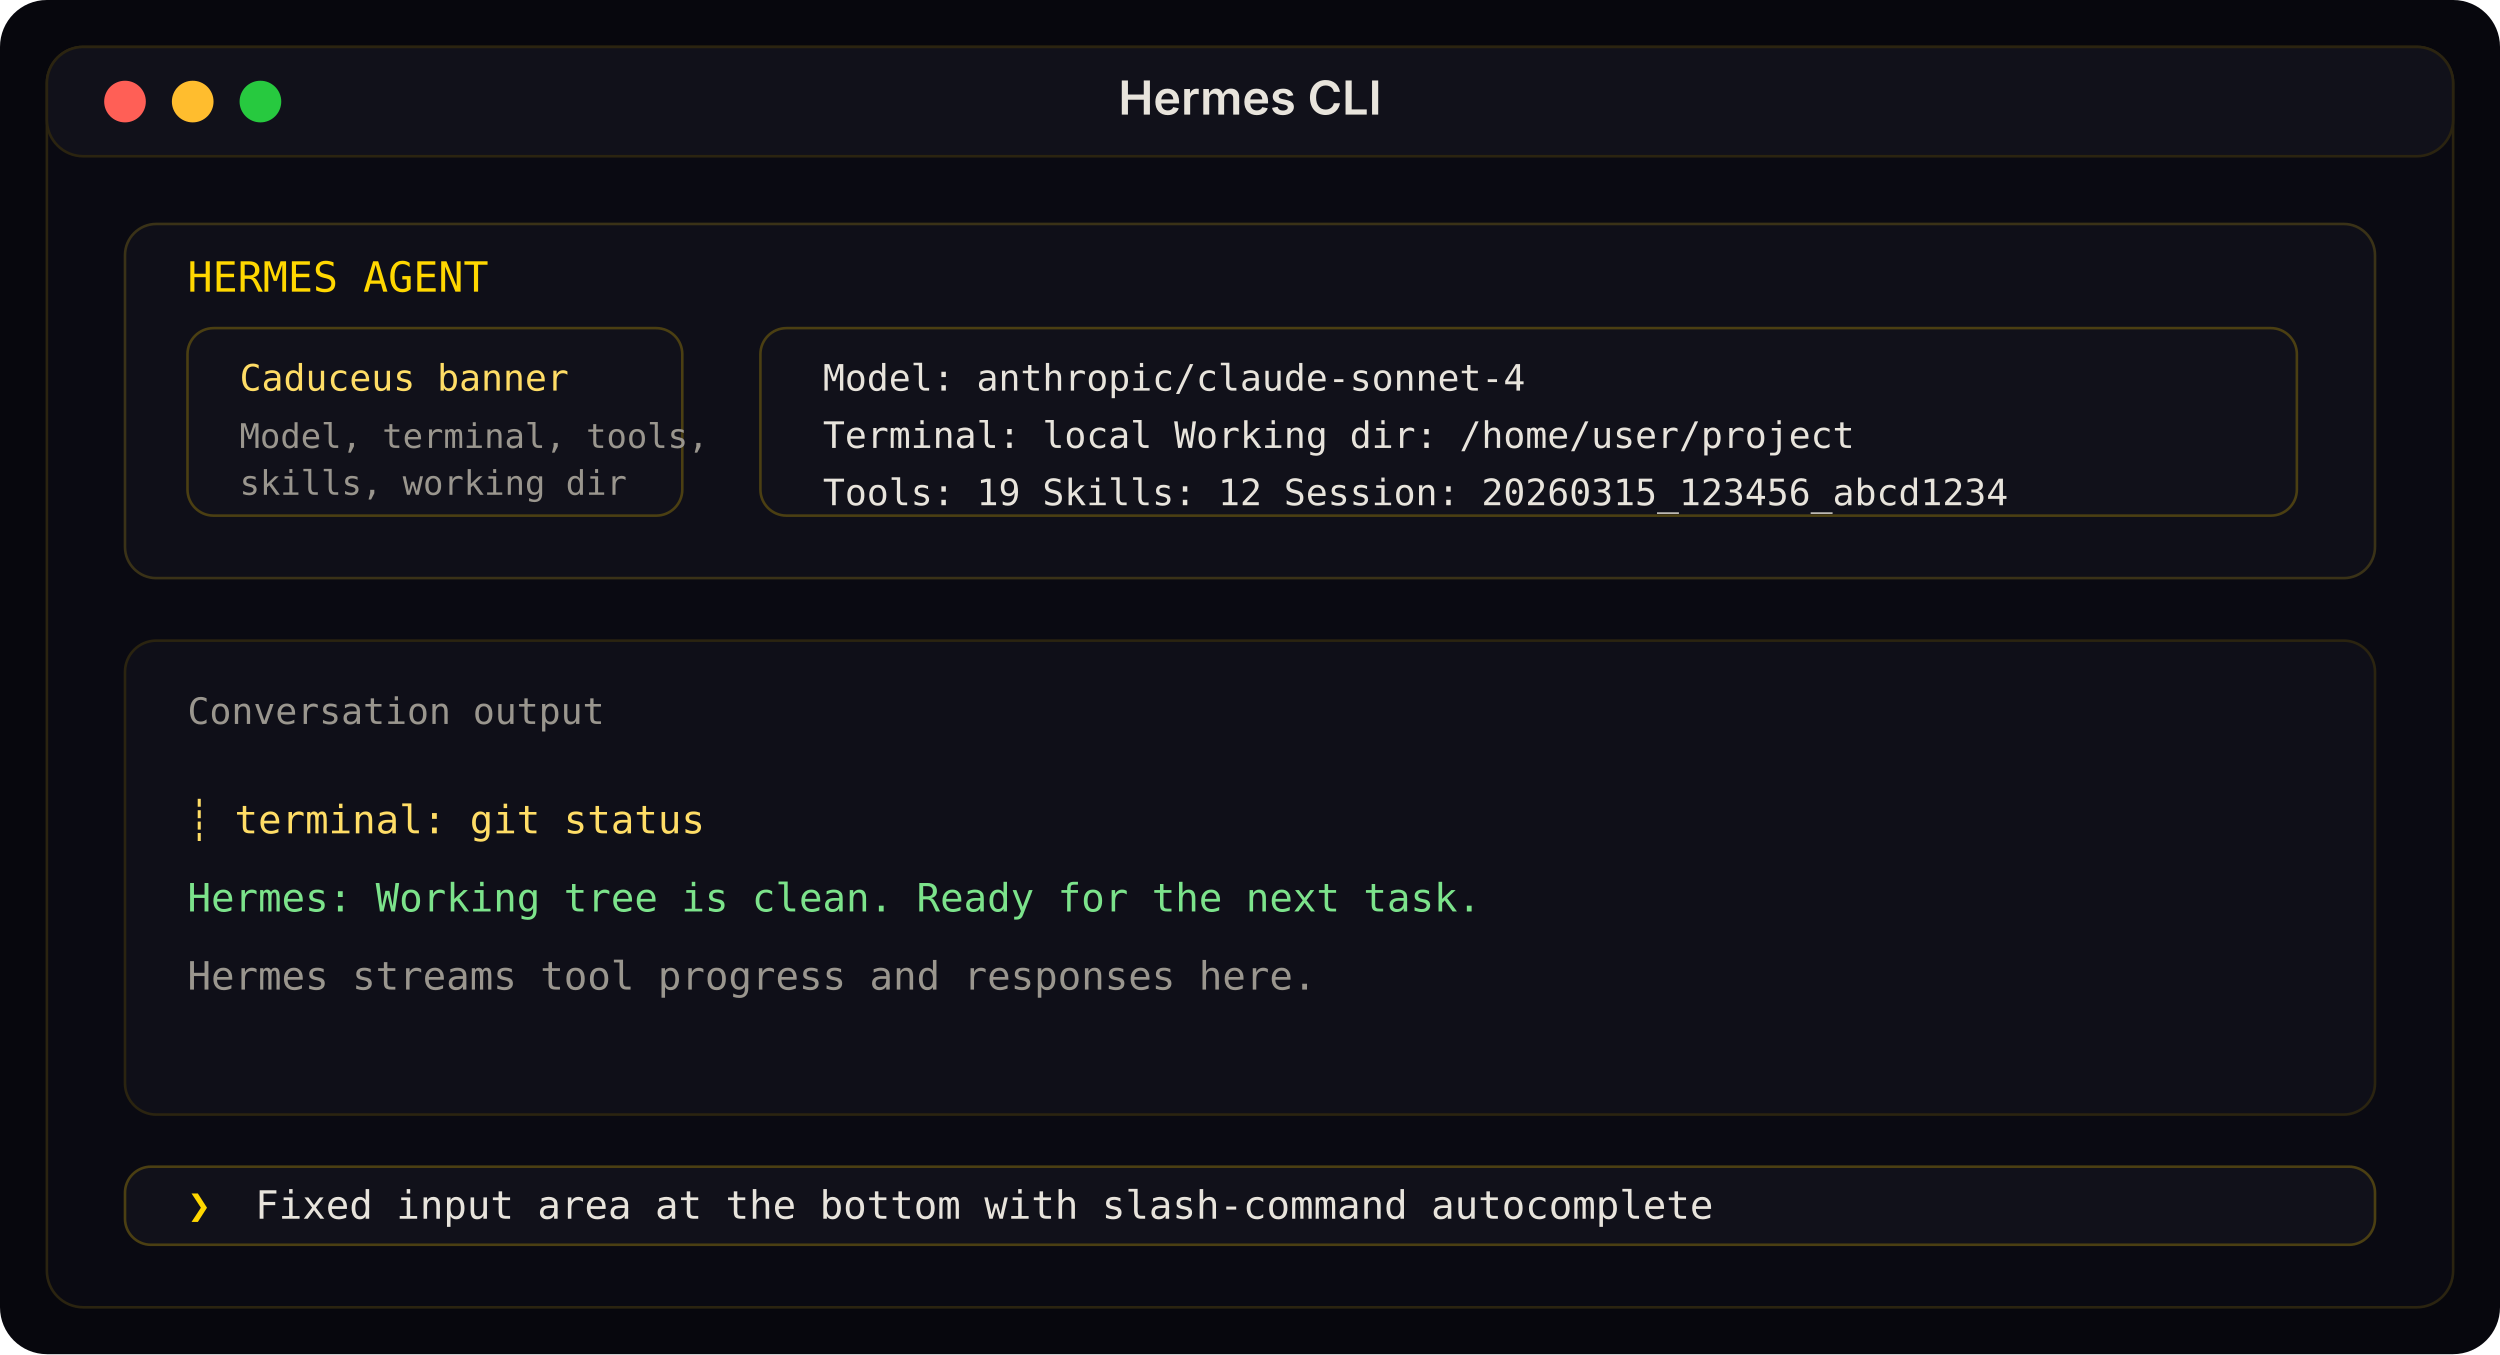
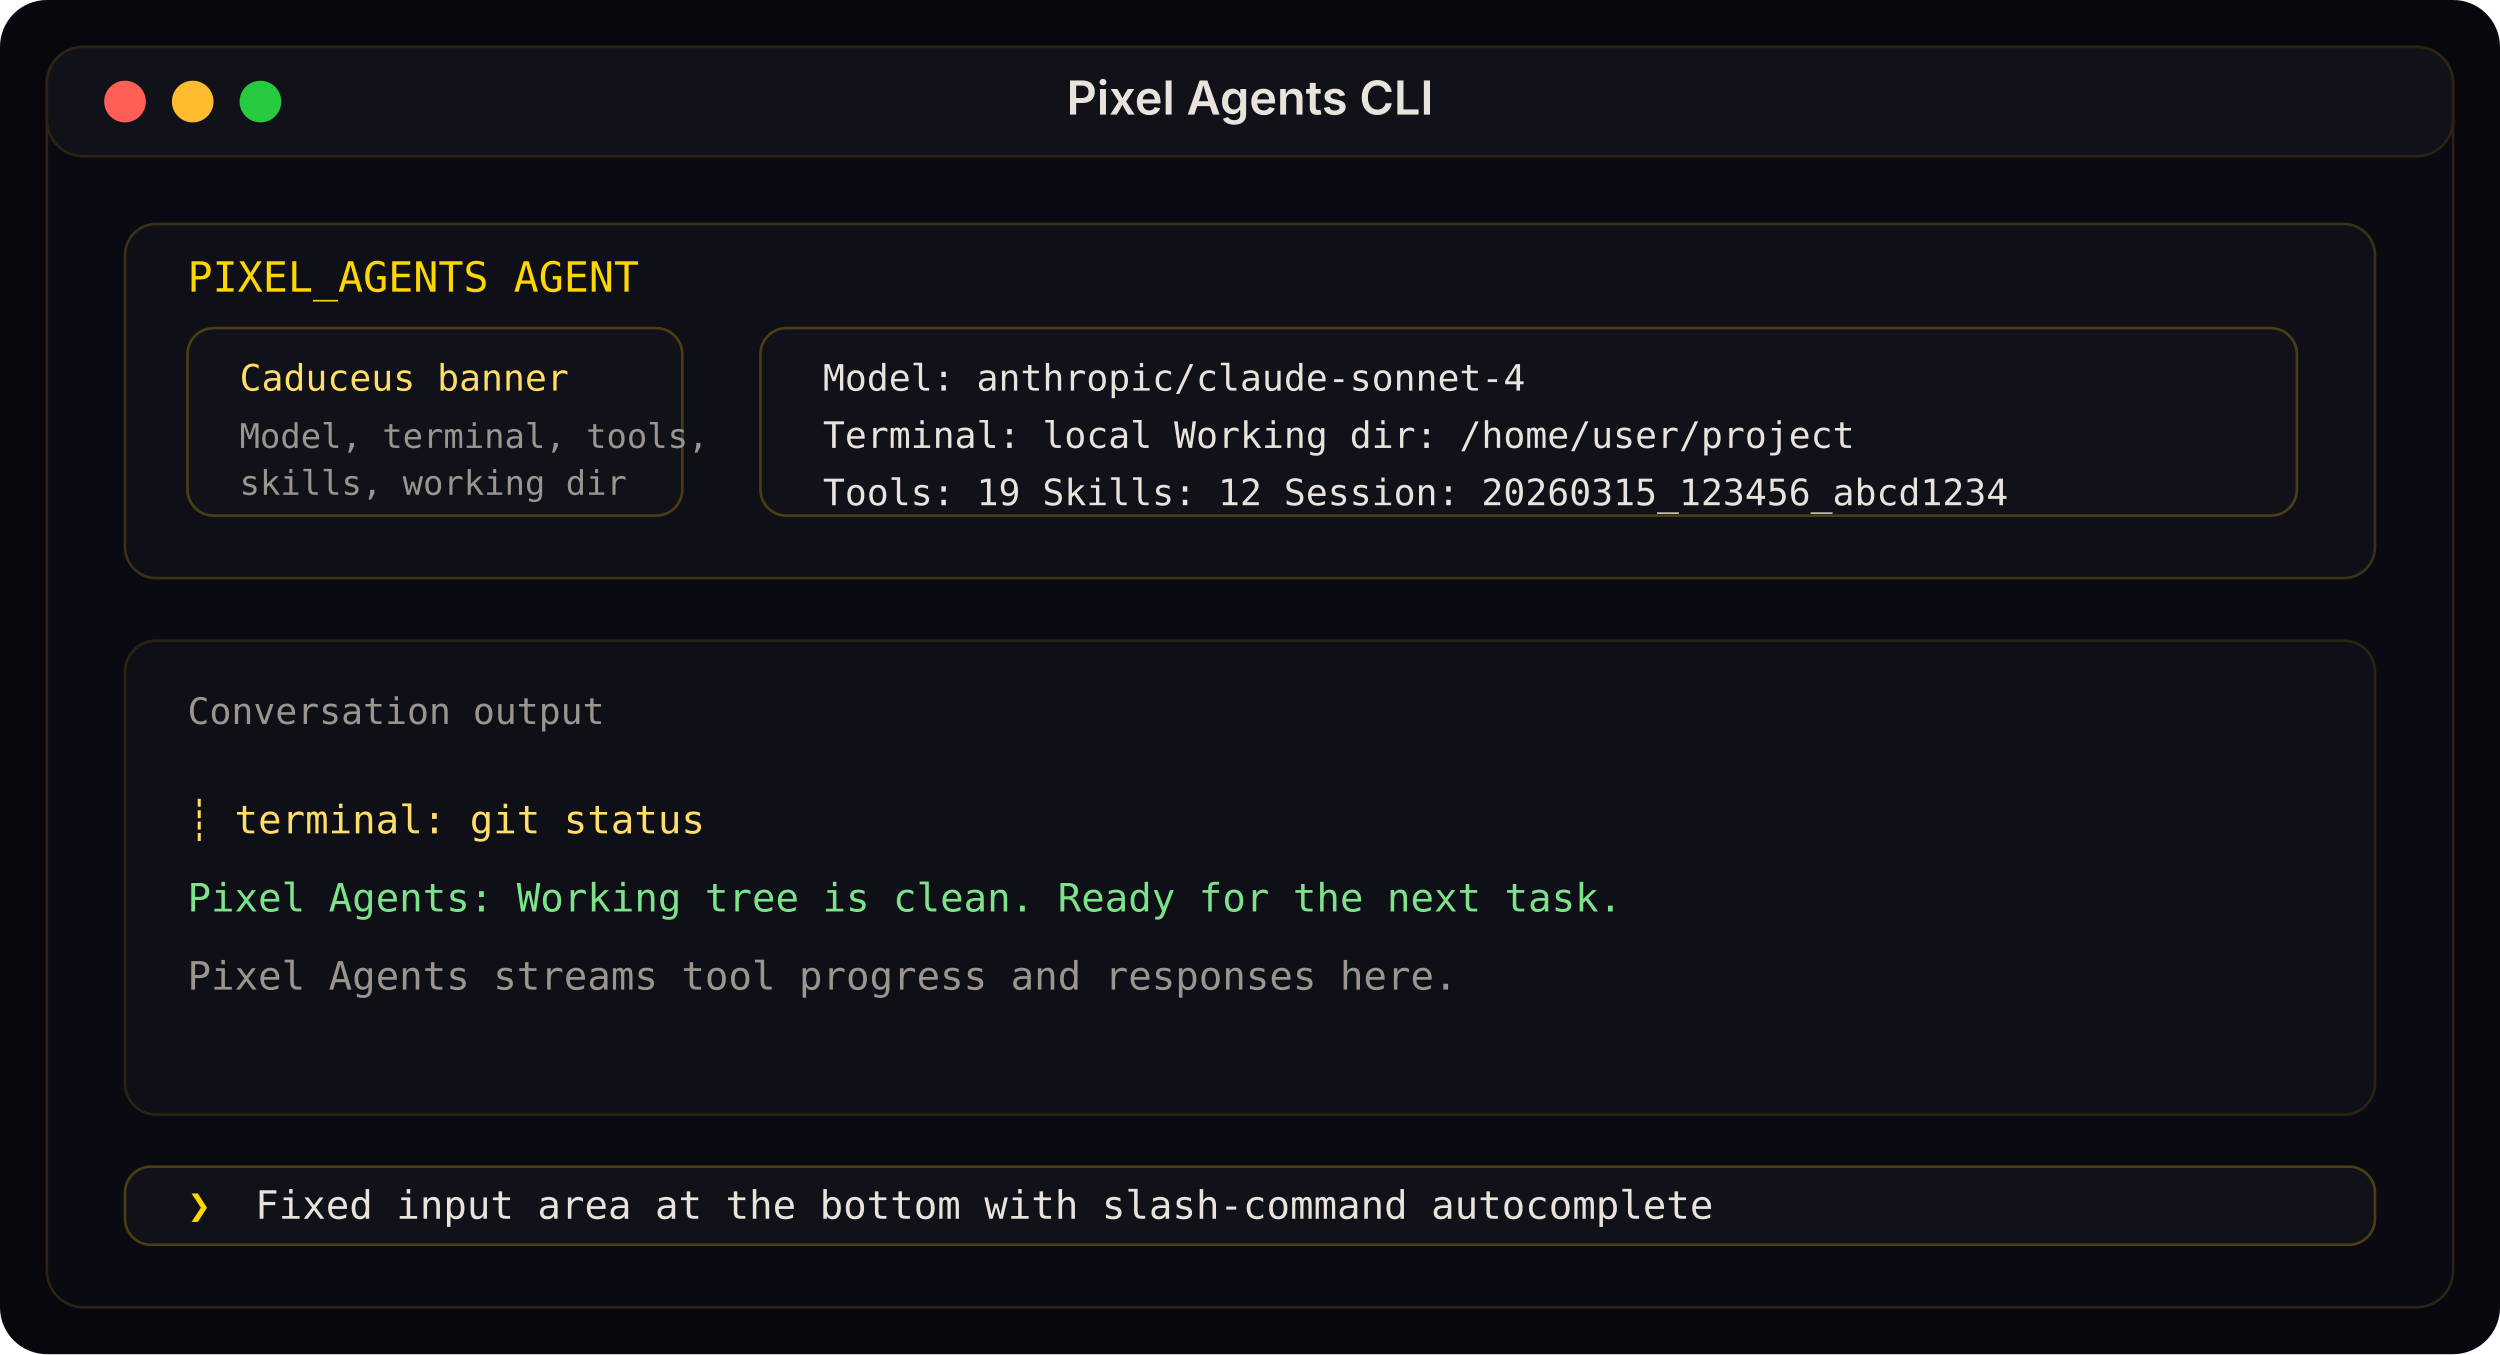
<svg xmlns="http://www.w3.org/2000/svg" width="960" height="520" viewBox="0 0 960 520" role="img" aria-labelledby="title desc">
  <rect width="960" height="520" rx="18" fill="#07070d" />
  <rect x="18" y="18" width="924" height="484" rx="14" fill="#0a0a12" stroke="#2b2410" />
  <rect x="18" y="18" width="924" height="42" rx="14" fill="#11111a" stroke="#2b2410" />
  <circle cx="48" cy="39" r="8" fill="#ff5f56" />
  <circle cx="74" cy="39" r="8" fill="#ffbd2e" />
  <circle cx="100" cy="39" r="8" fill="#27c93f" />
-   <text x="480" y="44" text-anchor="middle" fill="#e8e4dc" font-family="Inter, sans-serif" font-size="18" font-weight="600">Hermes CLI</text>
+   <text x="480" y="44" text-anchor="middle" fill="#e8e4dc" font-family="Inter, sans-serif" font-size="18" font-weight="600">Pixel Agents CLI</text>
  <rect x="48" y="86" width="864" height="136" rx="12" fill="#0f0f18" stroke="#3a3217" />
-   <text x="72" y="112" fill="#ffd700" font-family="JetBrains Mono, monospace" font-size="16">HERMES AGENT</text>
+   <text x="72" y="112" fill="#ffd700" font-family="JetBrains Mono, monospace" font-size="16">PIXEL_AGENTS AGENT</text>
  <rect x="72" y="126" width="190" height="72" rx="10" fill="#11111a" stroke="#4b3f12" />
  <text x="92" y="150" fill="#ffdd66" font-family="JetBrains Mono, monospace" font-size="14">Caduceus banner</text>
  <text x="92" y="172" fill="#9a968e" font-family="JetBrains Mono, monospace" font-size="13">Model, terminal, tools,</text>
  <text x="92" y="190" fill="#9a968e" font-family="JetBrains Mono, monospace" font-size="13">skills, working dir</text>
  <rect x="292" y="126" width="590" height="72" rx="10" fill="#11111a" stroke="#4b3f12" />
  <text x="316" y="150" fill="#e8e4dc" font-family="JetBrains Mono, monospace" font-size="14">Model: anthropic/claude-sonnet-4</text>
  <text x="316" y="172" fill="#e8e4dc" font-family="JetBrains Mono, monospace" font-size="14">Terminal: local   Working dir: /home/user/project</text>
  <text x="316" y="194" fill="#e8e4dc" font-family="JetBrains Mono, monospace" font-size="14">Tools: 19   Skills: 12   Session: 20260315_123456_abcd1234</text>
  <rect x="48" y="246" width="864" height="182" rx="12" fill="#0f0f18" stroke="#2b2410" />
  <text x="72" y="278" fill="#9a968e" font-family="JetBrains Mono, monospace" font-size="14">Conversation output</text>
  <text x="72" y="320" fill="#ffdd66" font-family="JetBrains Mono, monospace" font-size="15">┊ terminal: git status</text>
-   <text x="72" y="350" fill="#7ce38b" font-family="JetBrains Mono, monospace" font-size="15">Hermes: Working tree is clean. Ready for the next task.</text>
-   <text x="72" y="380" fill="#9a968e" font-family="JetBrains Mono, monospace" font-size="15">Hermes streams tool progress and responses here.</text>
+   <text x="72" y="350" fill="#7ce38b" font-family="JetBrains Mono, monospace" font-size="15">Pixel Agents: Working tree is clean. Ready for the next task.</text>
+   <text x="72" y="380" fill="#9a968e" font-family="JetBrains Mono, monospace" font-size="15">Pixel Agents streams tool progress and responses here.</text>
  <rect x="48" y="448" width="864" height="30" rx="10" fill="#11111a" stroke="#4b3f12" />
  <text x="72" y="468" fill="#ffd700" font-family="JetBrains Mono, monospace" font-size="15">❯</text>
  <text x="98" y="468" fill="#e8e4dc" font-family="JetBrains Mono, monospace" font-size="15">Fixed input area at the bottom with slash-command autocomplete</text>
</svg>
